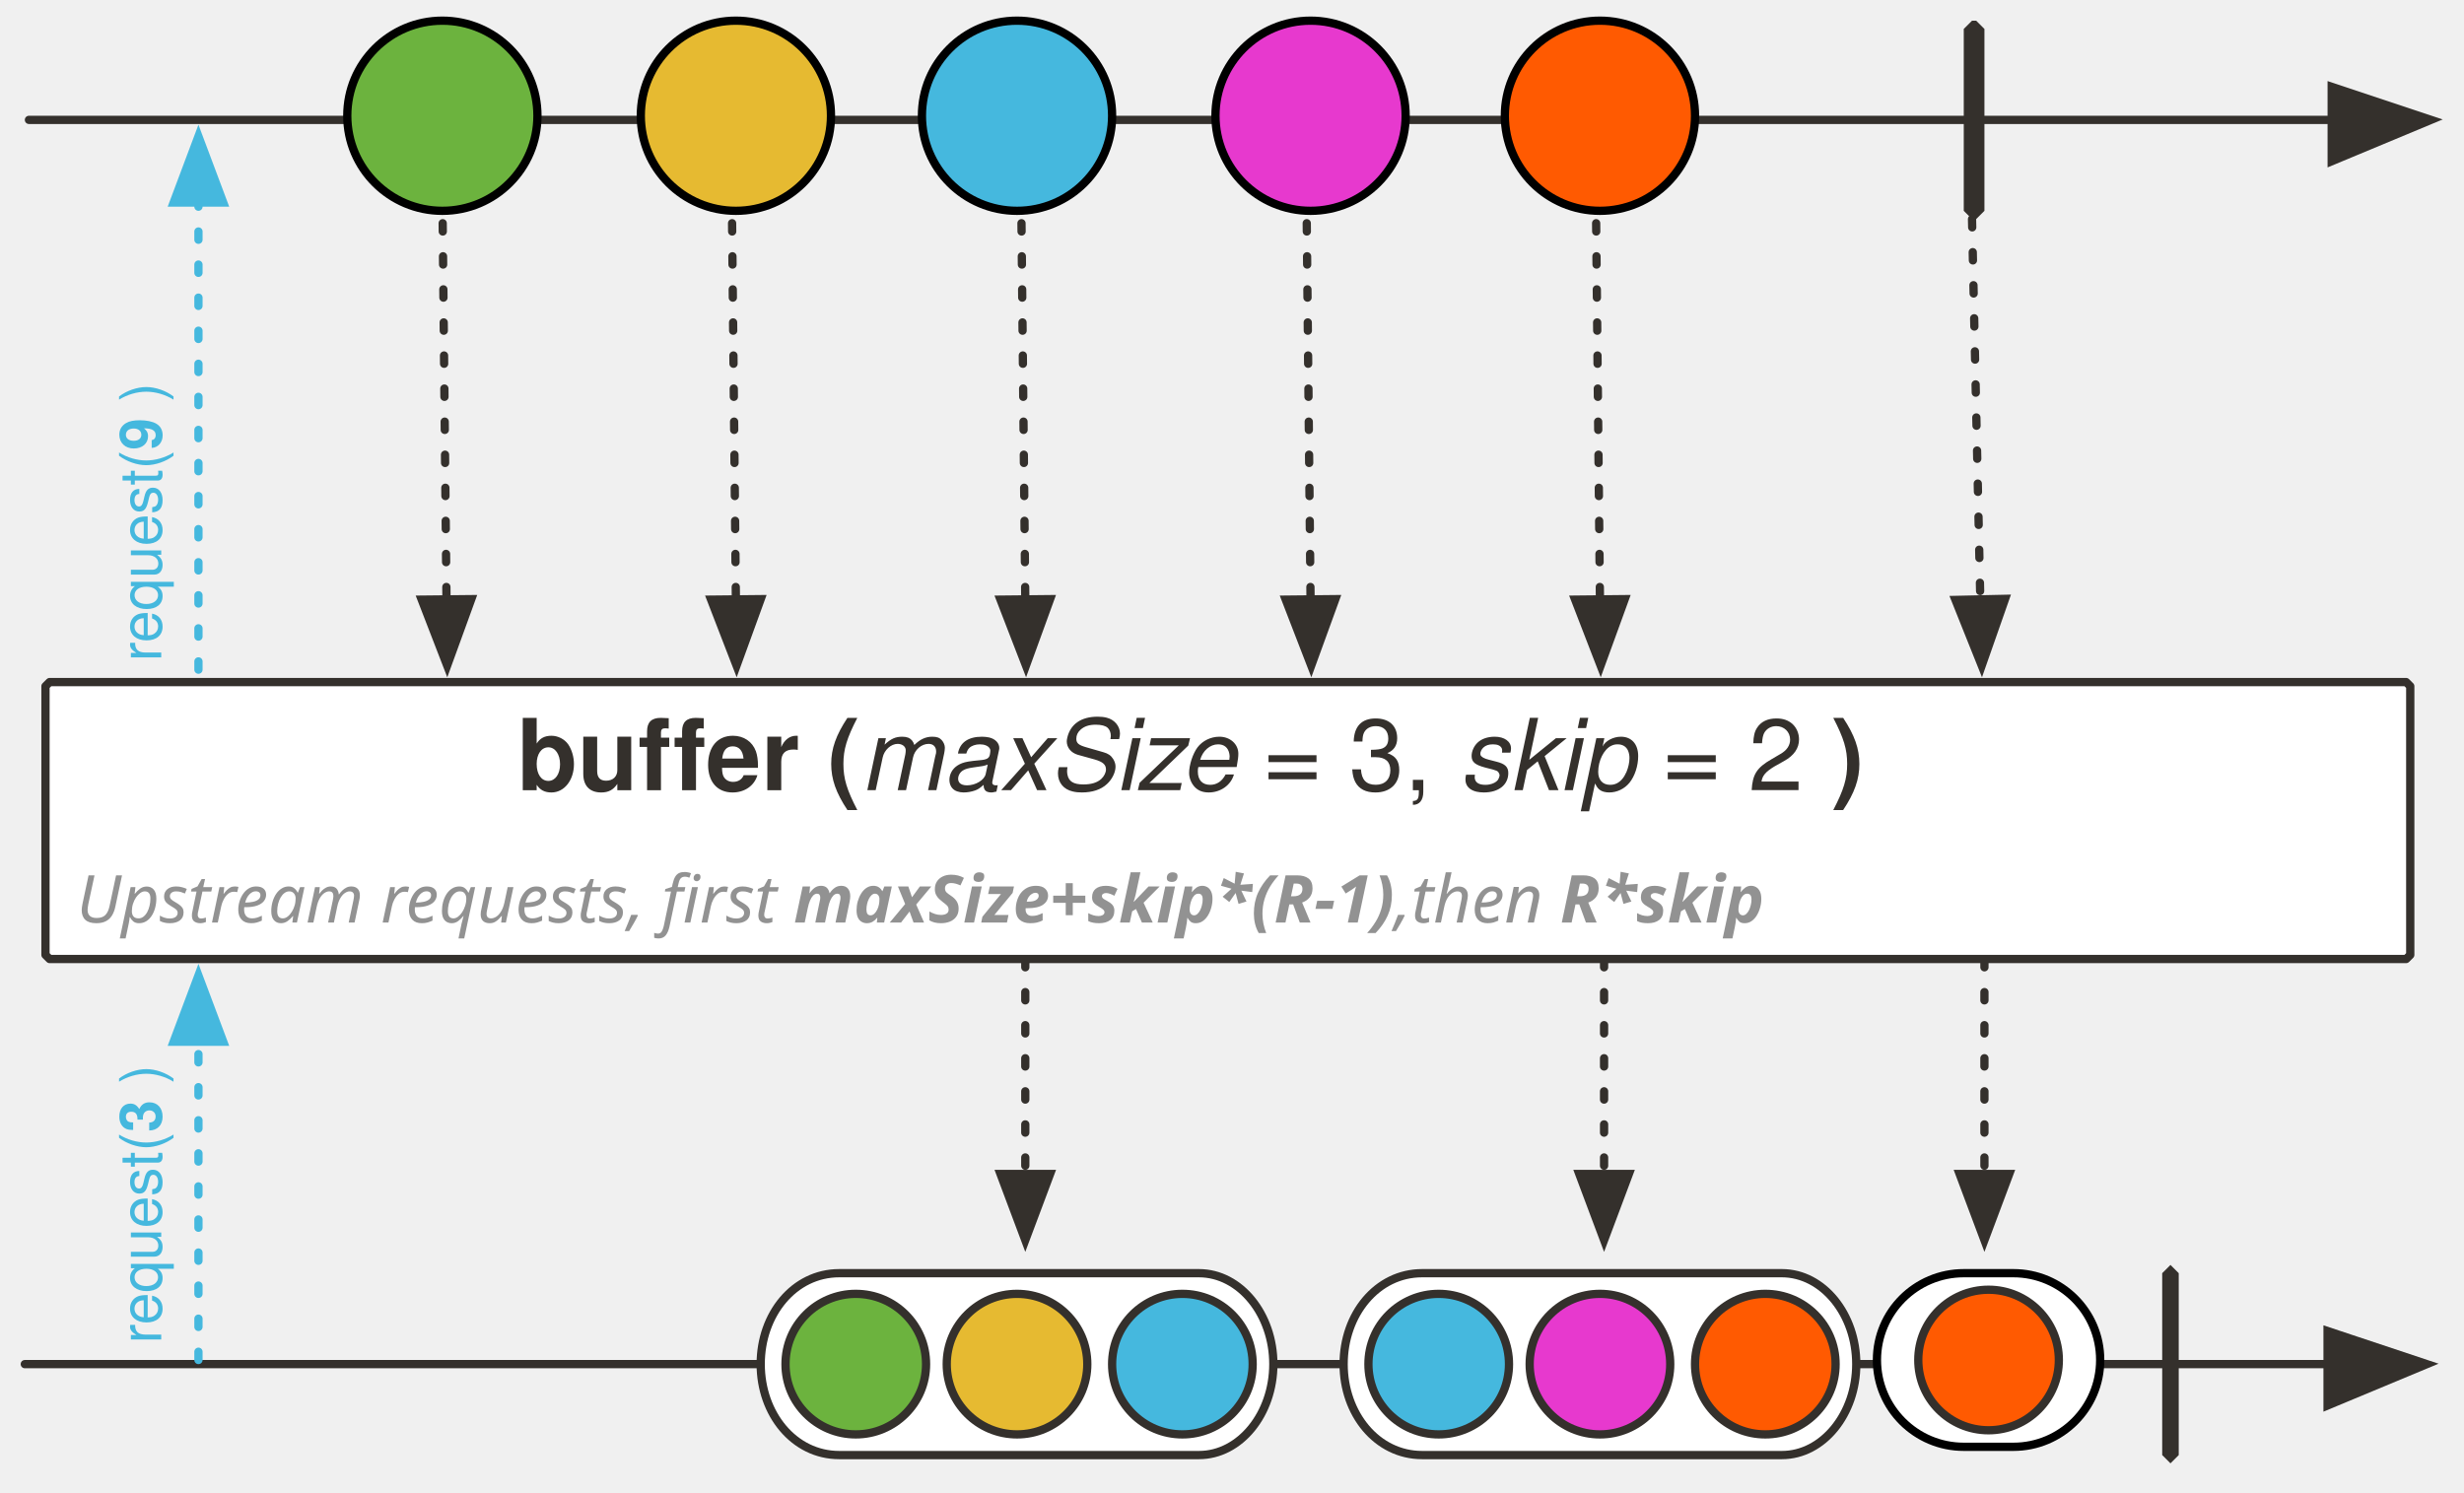
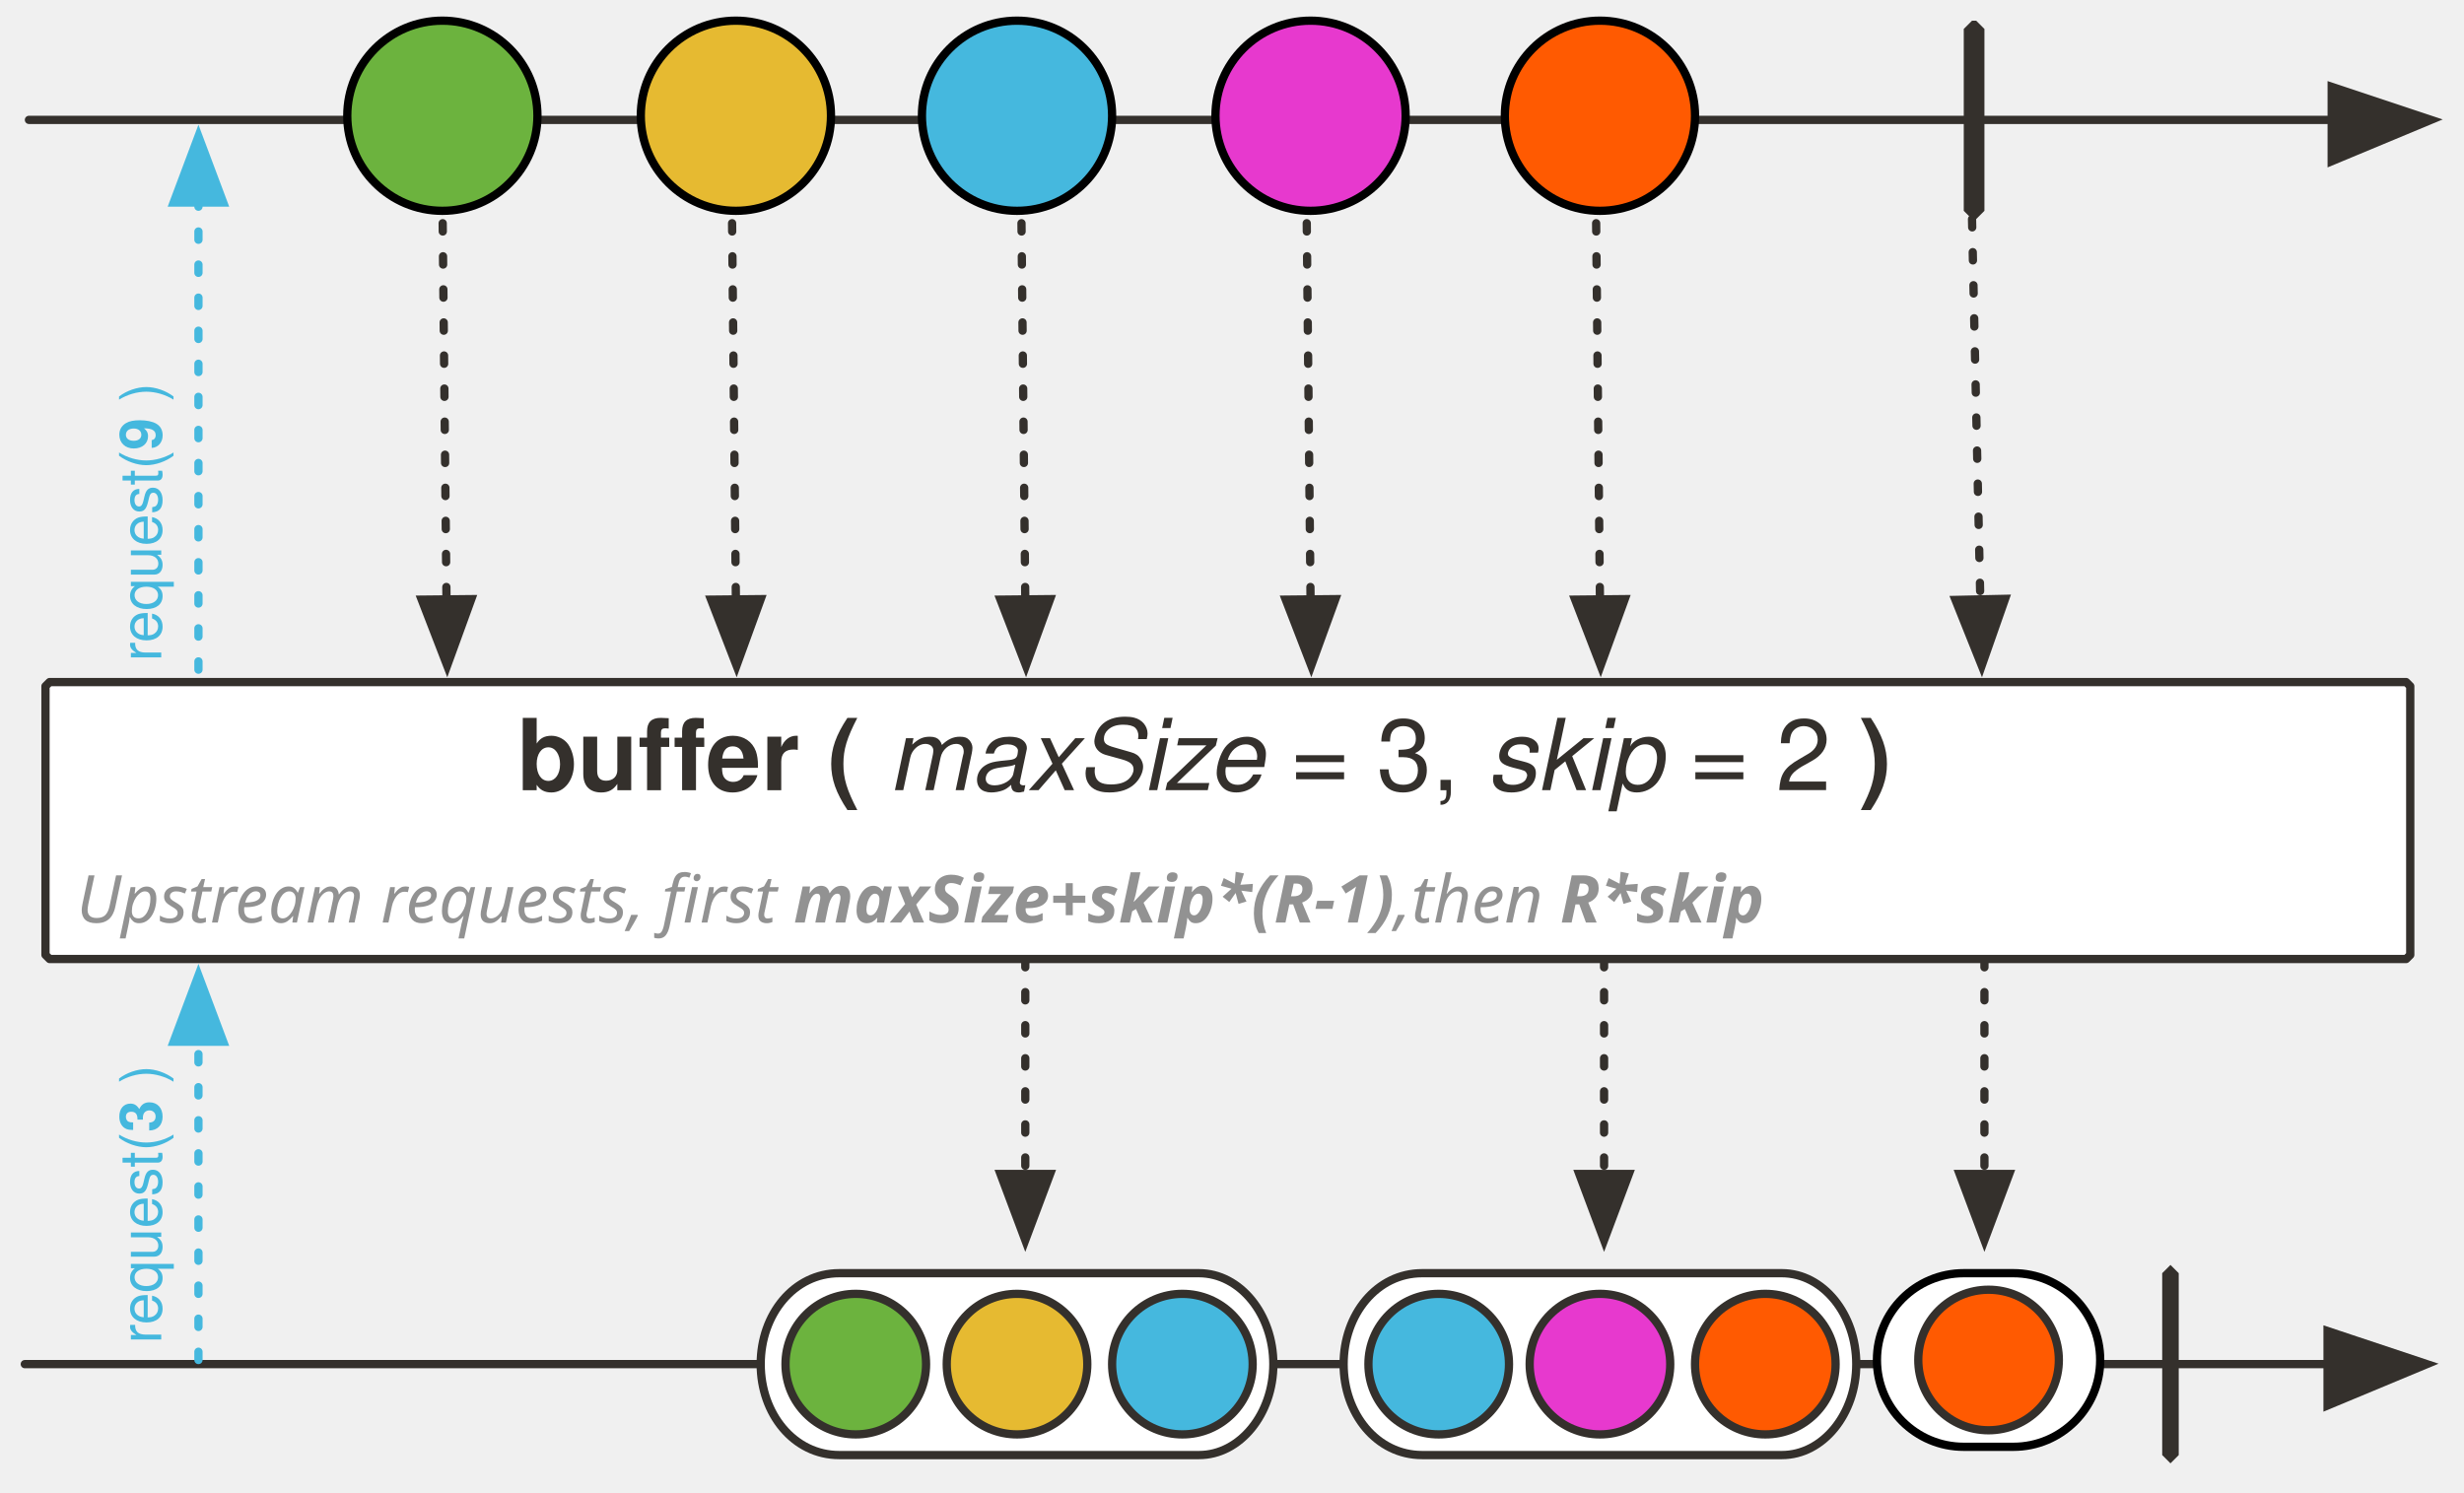
<svg xmlns="http://www.w3.org/2000/svg" version="1.1" viewBox="20 6 596 361" width="596" height="361" id="svg223">
  <defs id="defs28">
    <marker orient="auto" overflow="visible" markerUnits="strokeWidth" id="FilledArrow_Marker" stroke-miterlimit="10" viewBox="-1 -6 14 12" markerWidth="14" markerHeight="12" color="#34302c" stroke-linejoin="miter">
      <g id="g10">
        <path d="M12 0L0-4v9z" id="path8" fill="currentColor" stroke="currentColor" stroke-width="1" />
      </g>
    </marker>
    <marker orient="auto" overflow="visible" markerUnits="strokeWidth" id="FilledArrow_Marker_2" stroke-miterlimit="10" viewBox="-1 -5 11 10" markerWidth="11" markerHeight="10" color="#34302c" stroke-linejoin="miter">
      <g id="g15">
        <path d="M8 0L0-3v6z" id="path13" fill="currentColor" stroke="currentColor" stroke-width="1" />
      </g>
    </marker>
    <marker orient="auto" overflow="visible" markerUnits="strokeWidth" id="FilledArrow_Marker_3-3" stroke-miterlimit="10" viewBox="-1 -5 11 10" markerWidth="11" markerHeight="10" color="#45b8de" stroke-linejoin="miter">
      <g id="g16-6">
        <path d="M8 0L0-3v6z" id="path14-7" fill="currentColor" stroke="currentColor" stroke-width="1" />
      </g>
    </marker>
  </defs>
  <path d="M32 171h570l1 1v65l-1 1H32l-1-1v-65z" id="path38" fill="#fff" fill-opacity="1" stroke="#34302c" stroke-width="2" stroke-linecap="round" stroke-linejoin="round" stroke-dasharray="none" stroke-opacity="1" />
  <path id="line63" d="M26 336h557" fill="none" fill-opacity="1" stroke="#34302c" stroke-width="2" stroke-linecap="round" stroke-linejoin="round" stroke-dasharray="none" stroke-opacity="1" marker-end="url(#FilledArrow_Marker)" />
  <path id="path71" d="M545 312l2 2v44l-2 2-2-2v-44z" fill="#34302c" fill-opacity="1" stroke="none" stroke-dasharray="none" stroke-opacity="1" />
  <path id="line75" d="M27 35h557" fill="none" fill-opacity="1" stroke="#34302c" stroke-width="2" stroke-linecap="round" stroke-linejoin="round" stroke-dasharray="none" stroke-opacity="1" marker-end="url(#FilledArrow_Marker)" />
  <path id="path93" d="M497 11h1l2 2v44l-2 2h-1l-2-2V13z" fill="#34302c" fill-opacity="1" stroke="none" stroke-dasharray="none" stroke-opacity="1" />
  <path id="line113" d="M497 59l2 92" fill="none" fill-opacity="1" stroke="#34302c" stroke-width="2" stroke-linecap="round" stroke-linejoin="round" stroke-dasharray="2,6" stroke-opacity="1" marker-end="url(#FilledArrow_Marker_2)" />
  <path id="line130" d="M268 238v52" fill="none" fill-opacity="1" stroke="#34302c" stroke-width="2" stroke-linecap="round" stroke-linejoin="round" stroke-dasharray="2,6" stroke-opacity="1" marker-end="url(#FilledArrow_Marker_2)" />
  <path id="line188" d="M500 238v52" fill="none" fill-opacity="1" stroke="#34302c" stroke-width="2" stroke-linecap="round" stroke-linejoin="round" stroke-dasharray="2,6" stroke-opacity="1" marker-end="url(#FilledArrow_Marker_2)" />
  <text y="175.16" x="-10.97" id="text936" fill="#34302c" fill-opacity="1" stroke="none" stroke-dasharray="none" stroke-opacity="1">
-     <tspan id="tspan924" y="197.16" x="145.03" font-weight="700" font-size="24" font-family="Tahoma,'Nimbus Sans L'" fill="#34302c">buffer (<tspan id="tspan938" font-weight="400">
-         <tspan id="tspan940" font-style="italic">maxSize</tspan> = 3, <tspan id="tspan942" font-style="italic">skip</tspan> = 2</tspan> )</tspan>
+     <tspan id="tspan924" y="197.16" x="145.03" font-weight="700" font-size="24" font-family="Tahoma,'Nimbus Sans L'" fill="#34302c">buffer (
+ 			<tspan id="tspan938" font-weight="400">
+         <tspan id="tspan940" font-style="italic">maxSize</tspan>
+ 				= 3, <tspan id="tspan942" font-style="italic">skip</tspan> = 2
+ 			</tspan>
+ 			)
+ 		</tspan>
  </text>
  <path id="line1113" d="M68 335v-77" fill="none" fill-opacity="1" stroke="#45b8de" stroke-width="2" stroke-linecap="round" stroke-linejoin="round" stroke-dasharray="2,6" stroke-opacity="1" marker-end="url(#FilledArrow_Marker_3-3)" />
  <text id="text91" transform="rotate(-90)" x="-331" y="46" fill="#45b8de" fill-opacity="1" stroke="none" stroke-dasharray="none" stroke-opacity="1">
-     <tspan id="tspan89" y="59" x="-331" font-weight="400" font-size="14" font-family="Tahoma,'Nimbus Sans L'" fill="#45b8de">request(<tspan id="tspan1000" font-weight="700">3</tspan> )</tspan>
+     <tspan id="tspan89" y="59" x="-331" font-weight="400" font-size="14" font-family="Tahoma,'Nimbus Sans L'" fill="#45b8de">request(<tspan id="tspan1000" font-weight="700">3
+ 		</tspan> )
+ 		</tspan>
  </text>
  <path id="line1063" d="M68 168V55" fill="none" fill-opacity="1" stroke="#45b8de" stroke-width="2" stroke-linecap="round" stroke-linejoin="round" stroke-dasharray="2,6" stroke-opacity="1" marker-end="url(#FilledArrow_Marker_3-3)" />
  <text y="46" x="-166" transform="rotate(-90)" id="text1069" fill="#45b8de" fill-opacity="1" stroke="none" stroke-dasharray="none" stroke-opacity="1">
-     <tspan font-size="14" font-weight="400" x="-166" y="59" id="tspan1067" font-family="Tahoma,'Nimbus Sans L'" fill="#45b8de">request(<tspan id="tspan1071" font-weight="700">9</tspan> )</tspan>
+     <tspan font-size="14" font-weight="400" x="-166" y="59" id="tspan1067" font-family="Tahoma,'Nimbus Sans L'" fill="#45b8de">request(<tspan id="tspan1071" font-weight="700">
+ 			9
+ 		</tspan> )
+ 		</tspan>
  </text>
  <path id="line951" d="M406 52l1 99" fill="none" fill-opacity="1" stroke="#34302c" stroke-width="2" stroke-linecap="round" stroke-linejoin="round" stroke-dasharray="2,6" stroke-opacity="1" marker-end="url(#FilledArrow_Marker_2)" />
  <path id="line953" d="M336 52l1 99" fill="none" fill-opacity="1" stroke="#34302c" stroke-width="2" stroke-linecap="round" stroke-linejoin="round" stroke-dasharray="2,6" stroke-opacity="1" marker-end="url(#FilledArrow_Marker_2)" />
  <path id="line955" d="M267 52l1 99" fill="none" fill-opacity="1" stroke="#34302c" stroke-width="2" stroke-linecap="round" stroke-linejoin="round" stroke-dasharray="2,6" stroke-opacity="1" marker-end="url(#FilledArrow_Marker_2)" />
  <path id="line957" d="M197 52l1 99" fill="none" fill-opacity="1" stroke="#34302c" stroke-width="2" stroke-linecap="round" stroke-linejoin="round" stroke-dasharray="2,6" stroke-opacity="1" marker-end="url(#FilledArrow_Marker_2)" />
  <path id="line959" d="M127 52l1 99" fill="none" fill-opacity="1" stroke="#34302c" stroke-width="2" stroke-linecap="round" stroke-linejoin="round" stroke-dasharray="2,6" stroke-opacity="1" marker-end="url(#FilledArrow_Marker_2)" />
  <path id="line961" d="M408 238v52" fill="none" fill-opacity="1" stroke="#34302c" stroke-width="2" stroke-linecap="round" stroke-linejoin="round" stroke-dasharray="2,6" stroke-opacity="1" marker-end="url(#FilledArrow_Marker_2)" />
  <circle r="23" id="ellipse37" cy="34" cx="127" fill="#6cb33e" fill-opacity="1" stroke="#000" stroke-width="2" stroke-linecap="round" stroke-linejoin="round" stroke-dasharray="none" stroke-opacity="1" />
  <circle r="23" id="ellipse42" cy="34" cx="198" fill="#e6ba31" fill-opacity="1" stroke="#000" stroke-width="2" stroke-linecap="round" stroke-linejoin="round" stroke-dasharray="none" stroke-opacity="1" />
  <circle r="23" id="ellipse47" cy="34" cx="266" fill="#45b8de" fill-opacity="1" stroke="#000" stroke-width="2" stroke-linecap="round" stroke-linejoin="round" stroke-dasharray="none" stroke-opacity="1" />
  <circle r="23" cx="407" cy="34" id="ellipse1151" fill="#ff5a01" fill-opacity="1" stroke="#000" stroke-width="2" stroke-linecap="round" stroke-linejoin="round" stroke-dasharray="none" stroke-opacity="1" />
  <circle r="23" cx="337" cy="34" id="ellipse1155" fill="#e739ce" fill-opacity="1" stroke="#000" stroke-width="2" stroke-linecap="round" stroke-linejoin="round" stroke-dasharray="none" stroke-opacity="1" />
  <path id="path158" d="M223 314h87c10 0 18 10 18 22s-8 22-18 22h-87c-11 0-19-10-19-22s8-22 19-22z" fill="#fff" fill-opacity="1" stroke="#34302c" stroke-width="2" stroke-linecap="round" stroke-linejoin="round" stroke-dasharray="none" stroke-opacity="1" />
  <circle id="ellipse161" cy="336" cx="266" r="17" fill="#e6ba31" fill-opacity="1" stroke="none" stroke-dasharray="none" stroke-opacity="1" />
  <circle id="ellipse163" cy="336" cx="266" r="17" fill="none" fill-opacity="1" stroke="#34302c" stroke-width="2" stroke-linecap="round" stroke-linejoin="round" stroke-dasharray="none" stroke-opacity="1" />
  <circle id="ellipse166" cy="336" cx="227" r="17" fill="#6cb33e" fill-opacity="1" stroke="none" stroke-dasharray="none" stroke-opacity="1" />
  <circle id="ellipse168" cy="336" cx="227" r="17" fill="none" fill-opacity="1" stroke="#34302c" stroke-width="2" stroke-linecap="round" stroke-linejoin="round" stroke-dasharray="none" stroke-opacity="1" />
  <circle id="ellipse171" cy="336" cx="306" r="17" fill="#45b8de" fill-opacity="1" stroke="none" stroke-dasharray="none" stroke-opacity="1" />
  <circle id="ellipse173" cy="336" cx="306" r="17" fill="none" fill-opacity="1" stroke="#34302c" stroke-width="2" stroke-linecap="round" stroke-linejoin="round" stroke-dasharray="none" stroke-opacity="1" />
  <rect rx="21" ry="21" y="314" x="474" height="42" width="54" id="rect27295" opacity="1" fill="#fff" fill-opacity="1" stroke="#000" stroke-width="2" stroke-linecap="round" stroke-linejoin="miter" stroke-miterlimit="4" stroke-dasharray="none" stroke-dashoffset="0" stroke-opacity="1" />
  <circle id="circle27299" cy="335" cx="501" r="17" fill="#ff5a01" fill-opacity="1" stroke="#34302c" stroke-width="2" stroke-linecap="round" stroke-linejoin="round" stroke-dasharray="none" stroke-opacity="1" />
  <path d="M364 314h87c10 0 18 10 18 22s-8 22-18 22h-87c-11 0-19-10-19-22s8-22 19-22z" id="path31051" fill="#fff" fill-opacity="1" stroke="#34302c" stroke-width="2" stroke-linecap="round" stroke-linejoin="round" stroke-dasharray="none" stroke-opacity="1" />
  <circle r="17" cx="407" cy="336" id="circle31053" fill="#e739ce" fill-opacity="1" stroke="none" stroke-dasharray="none" stroke-opacity="1" />
  <circle r="17" cx="407" cy="336" id="circle31055" fill="none" fill-opacity="1" stroke="#34302c" stroke-width="2" stroke-linecap="round" stroke-linejoin="round" stroke-dasharray="none" stroke-opacity="1" />
  <circle r="17" cx="368" cy="336" id="circle31057" fill="#45b8de" fill-opacity="1" stroke="none" stroke-dasharray="none" stroke-opacity="1" />
  <circle r="17" cx="368" cy="336" id="circle31059" fill="none" fill-opacity="1" stroke="#34302c" stroke-width="2" stroke-linecap="round" stroke-linejoin="round" stroke-dasharray="none" stroke-opacity="1" />
  <circle r="17" cx="447" cy="336" id="circle31061" fill="#ff5a01" fill-opacity="1" stroke="none" stroke-dasharray="none" stroke-opacity="1" />
  <circle r="17" cx="447" cy="336" id="circle31063" fill="none" fill-opacity="1" stroke="#34302c" stroke-width="2" stroke-linecap="round" stroke-linejoin="round" stroke-dasharray="none" stroke-opacity="1" />
  <text id="text156-8" x="38.5" y="170.18" font-size="16" style="-inkscape-font-specification:'sans-serif, Normal';font-variant-ligatures:normal;font-variant-caps:normal;font-variant-numeric:normal;font-feature-settings:normal;text-align:start" font-style="normal" font-variant="normal" font-weight="400" font-stretch="normal" font-family="sans-serif" writing-mode="lr-tb" text-anchor="start" fill="#929292" fill-opacity="1" stroke="none" stroke-width="1" stroke-dasharray="none" stroke-opacity="1">
-     <tspan id="tspan154-8" y="229.18" x="38.5" font-weight="400" font-size="16" style="-inkscape-font-specification:'sans-serif, Normal';font-variant-ligatures:normal;font-variant-caps:normal;font-variant-numeric:normal;font-feature-settings:normal;text-align:start" font-style="italic" font-variant="normal" font-stretch="normal" font-family="sans-serif" writing-mode="lr-tb" text-anchor="start" fill="#929292" fill-opacity="1" stroke-width="1">Upstream requests, first <tspan id="tspan2633" font-weight="700">maxSize+skip*(R-1)<tspan id="tspan4590" font-weight="400">,then</tspan> R*skip</tspan>
+     <tspan id="tspan154-8" y="229.18" x="38.5" font-weight="400" font-size="16" style="-inkscape-font-specification:'sans-serif, Normal';font-variant-ligatures:normal;font-variant-caps:normal;font-variant-numeric:normal;font-feature-settings:normal;text-align:start" font-style="italic" font-variant="normal" font-stretch="normal" font-family="sans-serif" writing-mode="lr-tb" text-anchor="start" fill="#929292" fill-opacity="1" stroke-width="1">Upstream requests, first
+ 			<tspan id="tspan2633" font-weight="700">maxSize+skip*(R-1)<tspan id="tspan4590" font-weight="400">,then</tspan> R*skip
+ 			</tspan>
    </tspan>
  </text>
  <text style="-inkscape-font-specification:'sans-serif, Normal';font-variant-ligatures:normal;font-variant-caps:normal;font-variant-numeric:normal;font-feature-settings:normal;text-align:start" font-size="16" y="170.18" x="235.36" id="text17906" font-style="normal" font-variant="normal" font-weight="400" font-stretch="normal" font-family="sans-serif" writing-mode="lr-tb" text-anchor="start" fill="#929292" fill-opacity="1" stroke="none" stroke-width="1" stroke-dasharray="none" stroke-opacity="1">
-   
-  </text>
+ 
+ 	</text>
  <text id="text17912" x="418.01" y="170.18" font-size="16" style="-inkscape-font-specification:'sans-serif, Normal';font-variant-ligatures:normal;font-variant-caps:normal;font-variant-numeric:normal;font-feature-settings:normal;text-align:start" font-style="normal" font-variant="normal" font-weight="400" font-stretch="normal" font-family="sans-serif" writing-mode="lr-tb" text-anchor="start" fill="#929292" fill-opacity="1" stroke="none" stroke-width="1" stroke-dasharray="none" stroke-opacity="1">
-   
-  </text>
+ 
+ 	</text>
  <text style="-inkscape-font-specification:'sans-serif, Normal';font-variant-ligatures:normal;font-variant-caps:normal;font-variant-numeric:normal;font-feature-settings:normal;text-align:start" font-size="16" y="170.18" x="457.72" id="text17916" font-style="normal" font-variant="normal" font-weight="400" font-stretch="normal" font-family="sans-serif" writing-mode="lr-tb" text-anchor="start" fill="#929292" fill-opacity="1" stroke="none" stroke-width="1" stroke-dasharray="none" stroke-opacity="1">
-   
-  </text>
+ 
+ 	</text>
</svg>
